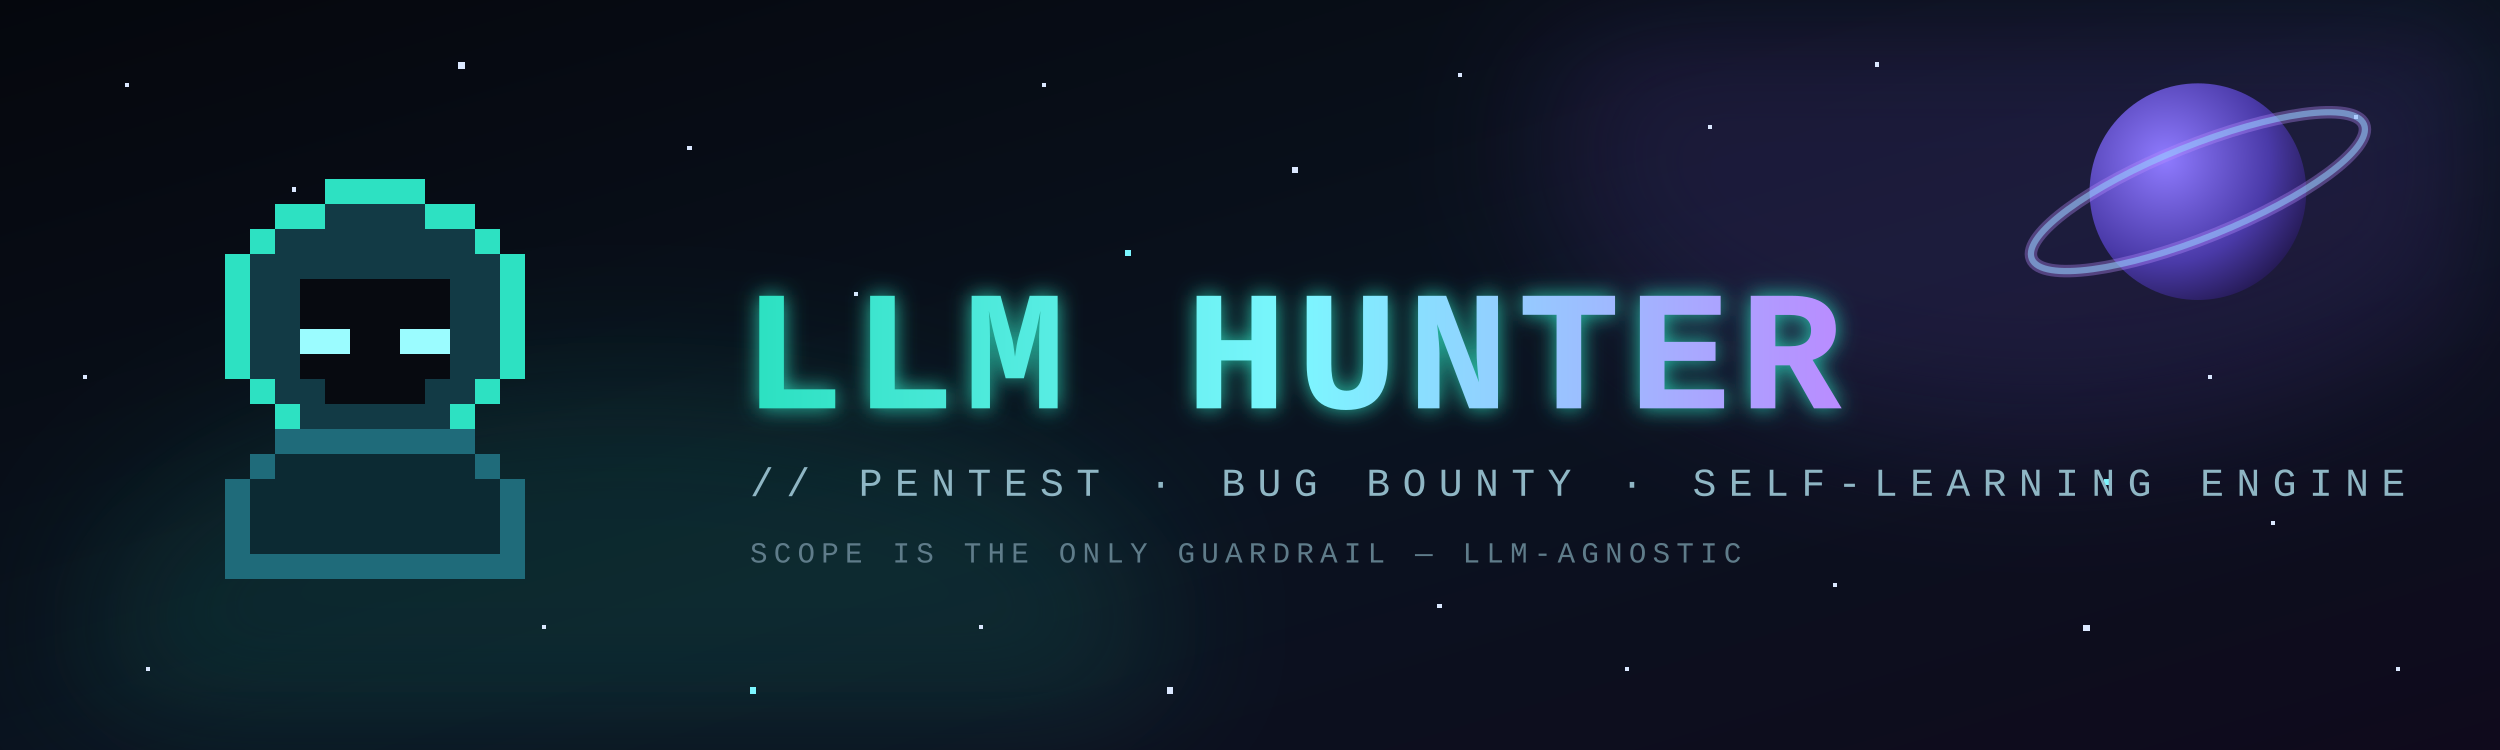
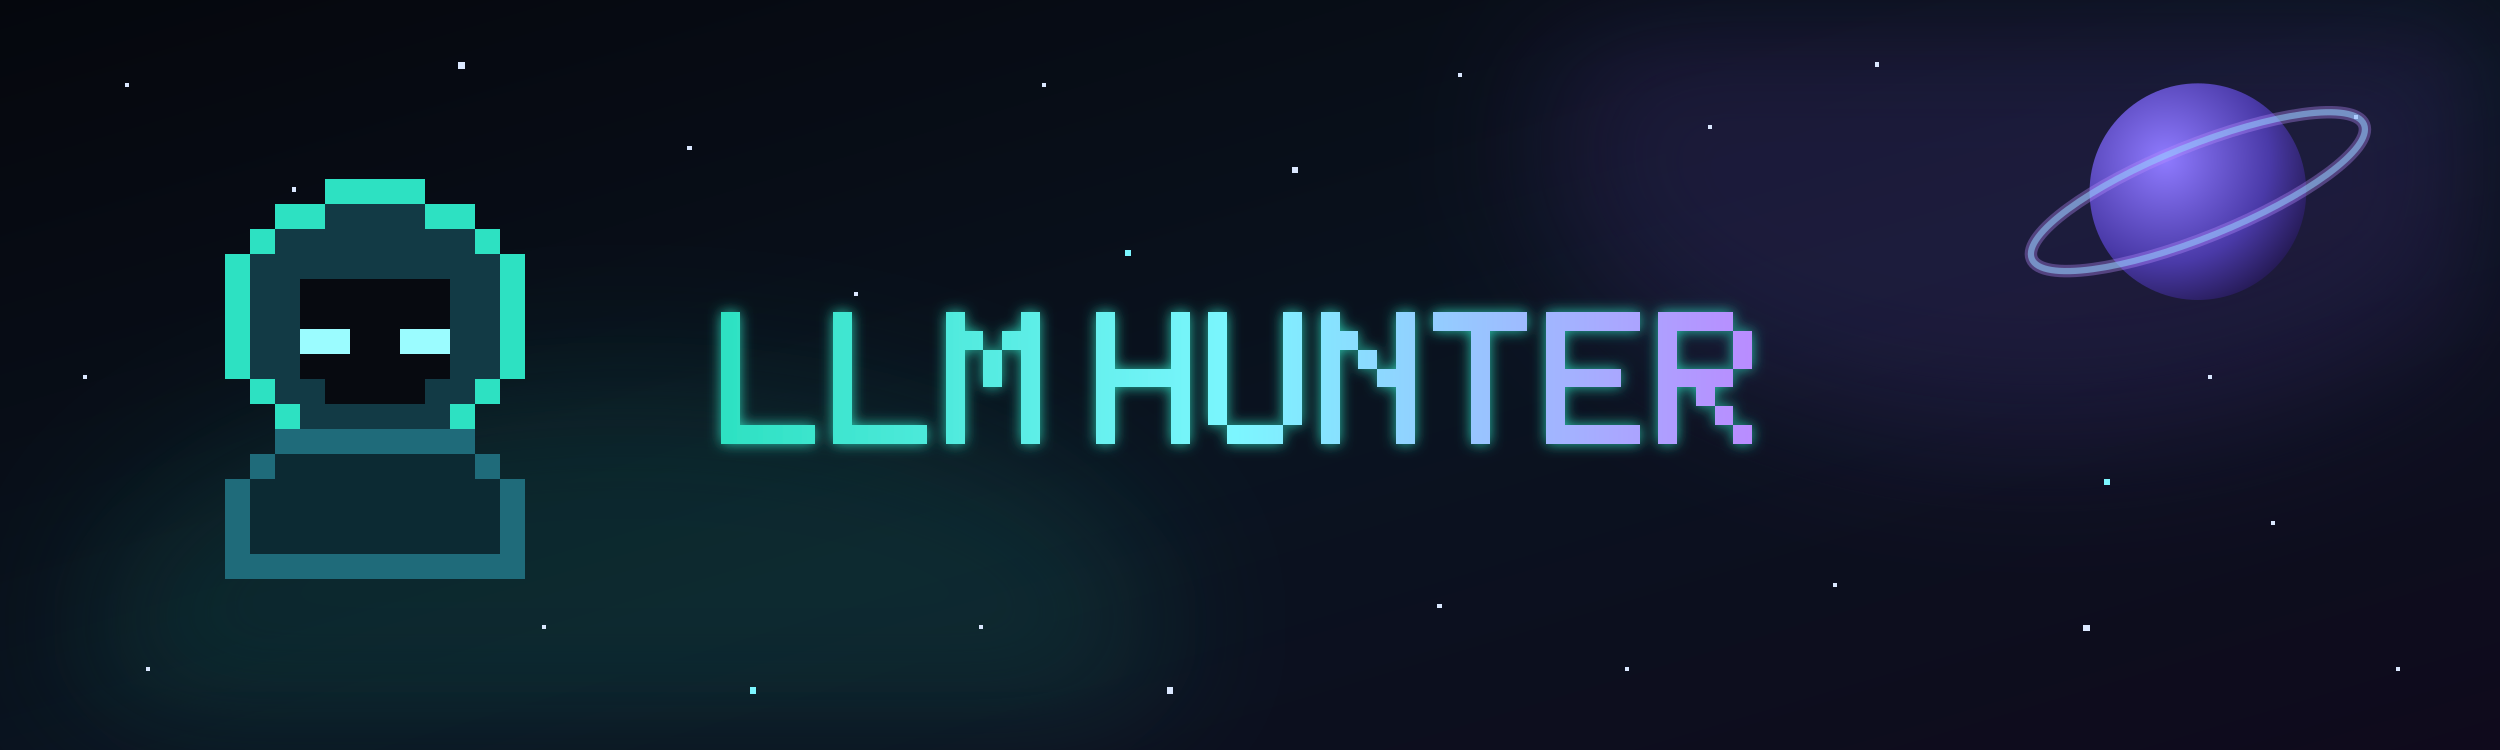
- <svg xmlns="http://www.w3.org/2000/svg" viewBox="0 0 1200 360" width="1200" height="360" font-family="'Courier New', ui-monospace, monospace" role="img" aria-label="LLM Hunter — pentest and bug bounty engine">
+ <svg xmlns="http://www.w3.org/2000/svg" viewBox="0 0 1200 360" width="1200" height="360" role="img" aria-label="LLM Hunter">
  <defs>
    <linearGradient id="space" x1="0" y1="0" x2="1" y2="1">
      <stop offset="0" stop-color="#05070d" />
      <stop offset="0.55" stop-color="#0a1320" />
      <stop offset="1" stop-color="#0f0a1c" />
    </linearGradient>
-     <linearGradient id="title" x1="0" y1="0" x2="1" y2="0">
+     <linearGradient id="title" gradientUnits="userSpaceOnUse" x1="346" y1="0" x2="841" y2="0">
      <stop offset="0" stop-color="#2de1c2" />
      <stop offset="0.5" stop-color="#7cf6ff" />
      <stop offset="1" stop-color="#b98cff" />
    </linearGradient>
    <radialGradient id="planet" cx="0.35" cy="0.35" r="0.8">
      <stop offset="0" stop-color="#8f7bff" />
      <stop offset="0.6" stop-color="#4a3aa8" />
      <stop offset="1" stop-color="#180f38" />
    </radialGradient>
    <filter id="soft" x="-60%" y="-60%" width="220%" height="220%">
      <feGaussianBlur stdDeviation="34" />
    </filter>
-     <filter id="glow" x="-80%" y="-80%" width="260%" height="260%">
-       <feGaussianBlur stdDeviation="5" />
-     </filter>
    <filter id="eyeglow" x="-150%" y="-150%" width="400%" height="400%">
      <feGaussianBlur stdDeviation="4" />
+     </filter>
+     <filter id="pixglow" x="-30%" y="-30%" width="160%" height="160%">
+       <feGaussianBlur in="SourceAlpha" stdDeviation="3.2" result="b" />
+       <feFlood flood-color="#2de1c2" flood-opacity="0.85" result="c" />
+       <feComposite in="c" in2="b" operator="in" result="g" />
+       <feMerge>
+         <feMergeNode in="g" />
+         <feMergeNode in="SourceGraphic" />
+       </feMerge>
    </filter>
  </defs>
  <rect width="1200" height="360" fill="url(#space)" />
  <ellipse cx="300" cy="300" rx="260" ry="120" fill="#137a6b" opacity="0.22" filter="url(#soft)" />
  <ellipse cx="980" cy="70" rx="240" ry="140" fill="#5b3aa0" opacity="0.22" filter="url(#soft)" />
  <g fill="#dbe8ff" shape-rendering="crispEdges">
    <rect x="60" y="40" width="2" height="2" />
    <rect x="140" y="90" width="2" height="2" />
    <rect x="220" y="30" width="3" height="3" />
    <rect x="330" y="70" width="2" height="2" />
    <rect x="500" y="40" width="2" height="2" />
    <rect x="620" y="80" width="3" height="3" />
    <rect x="700" y="35" width="2" height="2" />
    <rect x="820" y="60" width="2" height="2" />
    <rect x="900" y="30" width="2" height="2" />
    <rect x="1130" y="55" width="2" height="2" />
    <rect x="40" y="180" width="2" height="2" />
    <rect x="120" y="250" width="3" height="3" />
    <rect x="70" y="320" width="2" height="2" />
    <rect x="260" y="300" width="2" height="2" />
    <rect x="470" y="300" width="2" height="2" />
    <rect x="560" y="330" width="3" height="3" />
    <rect x="690" y="290" width="2" height="2" />
    <rect x="780" y="320" width="2" height="2" />
    <rect x="880" y="280" width="2" height="2" />
    <rect x="1000" y="300" width="3" height="3" />
    <rect x="1090" y="250" width="2" height="2" />
    <rect x="1150" y="320" width="2" height="2" />
    <rect x="410" y="140" width="2" height="2" />
    <rect x="1060" y="180" width="2" height="2" />
  </g>
  <g fill="#7cf6ff" shape-rendering="crispEdges">
    <rect x="180" y="150" width="3" height="3" />
    <rect x="540" y="120" width="3" height="3" />
    <rect x="1010" y="230" width="3" height="3" />
    <rect x="360" y="330" width="3" height="3" />
  </g>
  <circle cx="1055" cy="92" r="52" fill="url(#planet)" />
  <ellipse cx="1055" cy="92" rx="86" ry="22" fill="none" stroke="#7cf6ff" stroke-opacity="0.55" stroke-width="3" transform="rotate(-22 1055 92)" />
  <ellipse cx="1055" cy="92" rx="86" ry="22" fill="none" stroke="#b98cff" stroke-opacity="0.35" stroke-width="6" transform="rotate(-22 1055 92)" />
  <g transform="translate(96,86)" shape-rendering="crispEdges">
    <g filter="url(#eyeglow)" fill="#9bfcff">
      <rect x="48" y="72" width="24" height="12" />
      <rect x="96" y="72" width="24" height="12" />
    </g>
    <g fill="#2de1c2">
      <rect x="60" y="0" width="48" height="12" />
      <rect x="36" y="12" width="24" height="12" />
      <rect x="108" y="12" width="24" height="12" />
      <rect x="24" y="24" width="12" height="12" />
      <rect x="132" y="24" width="12" height="12" />
      <rect x="12" y="36" width="12" height="12" />
      <rect x="144" y="36" width="12" height="12" />
      <rect x="12" y="48" width="12" height="12" />
      <rect x="144" y="48" width="12" height="12" />
      <rect x="12" y="60" width="12" height="12" />
      <rect x="144" y="60" width="12" height="12" />
      <rect x="12" y="72" width="12" height="12" />
      <rect x="144" y="72" width="12" height="12" />
      <rect x="12" y="84" width="12" height="12" />
      <rect x="144" y="84" width="12" height="12" />
      <rect x="24" y="96" width="12" height="12" />
      <rect x="132" y="96" width="12" height="12" />
      <rect x="36" y="108" width="12" height="12" />
      <rect x="120" y="108" width="12" height="12" />
    </g>
    <g fill="#123a45">
      <rect x="60" y="12" width="48" height="12" />
      <rect x="36" y="24" width="96" height="12" />
      <rect x="24" y="36" width="120" height="12" />
      <rect x="24" y="48" width="24" height="12" />
      <rect x="120" y="48" width="24" height="12" />
      <rect x="24" y="60" width="24" height="12" />
      <rect x="120" y="60" width="24" height="12" />
      <rect x="24" y="72" width="24" height="12" />
      <rect x="120" y="72" width="24" height="12" />
      <rect x="24" y="84" width="24" height="12" />
      <rect x="120" y="84" width="24" height="12" />
      <rect x="36" y="96" width="24" height="12" />
      <rect x="108" y="96" width="24" height="12" />
      <rect x="48" y="108" width="72" height="12" />
    </g>
    <g fill="#070a10">
      <rect x="48" y="48" width="72" height="12" />
      <rect x="48" y="60" width="72" height="12" />
-       <rect x="48" y="72" width="24" height="12" />
-       <rect x="96" y="72" width="24" height="12" />
      <rect x="72" y="72" width="24" height="12" />
      <rect x="48" y="84" width="72" height="12" />
      <rect x="60" y="96" width="48" height="12" />
    </g>
    <g fill="#9bfcff">
      <rect x="48" y="72" width="24" height="12" />
      <rect x="96" y="72" width="24" height="12" />
    </g>
    <g fill="#1f6b7a">
      <rect x="36" y="120" width="96" height="12" />
      <rect x="24" y="132" width="12" height="12" />
      <rect x="132" y="132" width="12" height="12" />
      <rect x="12" y="144" width="12" height="12" />
      <rect x="144" y="144" width="12" height="12" />
      <rect x="12" y="156" width="12" height="12" />
      <rect x="144" y="156" width="12" height="12" />
      <rect x="12" y="168" width="12" height="12" />
      <rect x="144" y="168" width="12" height="12" />
      <rect x="12" y="180" width="144" height="12" />
    </g>
    <g fill="#0c2a33">
      <rect x="36" y="132" width="96" height="12" />
      <rect x="24" y="144" width="120" height="12" />
      <rect x="24" y="156" width="120" height="12" />
      <rect x="24" y="168" width="120" height="12" />
    </g>
  </g>
-   <g>
-     <text x="356" y="196" font-size="82" font-weight="bold" letter-spacing="4" fill="#2de1c2" opacity="0.85" filter="url(#glow)">LLM HUNTER</text>
-     <text x="356" y="196" font-size="82" font-weight="bold" letter-spacing="4" fill="url(#title)">LLM HUNTER</text>
-   </g>
-   <text x="360" y="238" font-size="19" letter-spacing="6" fill="#8fb6c4">// PENTEST · BUG BOUNTY · SELF-LEARNING ENGINE</text>
-   <text x="360" y="270" font-size="14" letter-spacing="3" fill="#5f7c8a">SCOPE IS THE ONLY GUARDRAIL — LLM-AGNOSTIC</text>
+   <g fill="url(#title)" filter="url(#pixglow)" shape-rendering="crispEdges">
+     <rect x="346" y="150" width="9" height="9" />
+     <rect x="346" y="159" width="9" height="9" />
+     <rect x="346" y="168" width="9" height="9" />
+     <rect x="346" y="177" width="9" height="9" />
+     <rect x="346" y="186" width="9" height="9" />
+     <rect x="346" y="195" width="9" height="9" />
+     <rect x="346" y="204" width="45" height="9" />
+     <rect x="400" y="150" width="9" height="9" />
+     <rect x="400" y="159" width="9" height="9" />
+     <rect x="400" y="168" width="9" height="9" />
+     <rect x="400" y="177" width="9" height="9" />
+     <rect x="400" y="186" width="9" height="9" />
+     <rect x="400" y="195" width="9" height="9" />
+     <rect x="400" y="204" width="45" height="9" />
+     <rect x="454" y="150" width="9" height="9" />
+     <rect x="490" y="150" width="9" height="9" />
+     <rect x="454" y="159" width="18" height="9" />
+     <rect x="481" y="159" width="18" height="9" />
+     <rect x="454" y="168" width="9" height="9" />
+     <rect x="472" y="168" width="9" height="9" />
+     <rect x="490" y="168" width="9" height="9" />
+     <rect x="454" y="177" width="9" height="9" />
+     <rect x="472" y="177" width="9" height="9" />
+     <rect x="490" y="177" width="9" height="9" />
+     <rect x="454" y="186" width="9" height="9" />
+     <rect x="490" y="186" width="9" height="9" />
+     <rect x="454" y="195" width="9" height="9" />
+     <rect x="490" y="195" width="9" height="9" />
+     <rect x="454" y="204" width="9" height="9" />
+     <rect x="490" y="204" width="9" height="9" />
+     <rect x="526" y="150" width="9" height="9" />
+     <rect x="562" y="150" width="9" height="9" />
+     <rect x="526" y="159" width="9" height="9" />
+     <rect x="562" y="159" width="9" height="9" />
+     <rect x="526" y="168" width="9" height="9" />
+     <rect x="562" y="168" width="9" height="9" />
+     <rect x="526" y="177" width="45" height="9" />
+     <rect x="526" y="186" width="9" height="9" />
+     <rect x="562" y="186" width="9" height="9" />
+     <rect x="526" y="195" width="9" height="9" />
+     <rect x="562" y="195" width="9" height="9" />
+     <rect x="526" y="204" width="9" height="9" />
+     <rect x="562" y="204" width="9" height="9" />
+     <rect x="580" y="150" width="9" height="9" />
+     <rect x="616" y="150" width="9" height="9" />
+     <rect x="580" y="159" width="9" height="9" />
+     <rect x="616" y="159" width="9" height="9" />
+     <rect x="580" y="168" width="9" height="9" />
+     <rect x="616" y="168" width="9" height="9" />
+     <rect x="580" y="177" width="9" height="9" />
+     <rect x="616" y="177" width="9" height="9" />
+     <rect x="580" y="186" width="9" height="9" />
+     <rect x="616" y="186" width="9" height="9" />
+     <rect x="580" y="195" width="9" height="9" />
+     <rect x="616" y="195" width="9" height="9" />
+     <rect x="589" y="204" width="27" height="9" />
+     <rect x="634" y="150" width="9" height="9" />
+     <rect x="670" y="150" width="9" height="9" />
+     <rect x="634" y="159" width="18" height="9" />
+     <rect x="670" y="159" width="9" height="9" />
+     <rect x="634" y="168" width="9" height="9" />
+     <rect x="652" y="168" width="9" height="9" />
+     <rect x="670" y="168" width="9" height="9" />
+     <rect x="634" y="177" width="9" height="9" />
+     <rect x="661" y="177" width="18" height="9" />
+     <rect x="634" y="186" width="9" height="9" />
+     <rect x="670" y="186" width="9" height="9" />
+     <rect x="634" y="195" width="9" height="9" />
+     <rect x="670" y="195" width="9" height="9" />
+     <rect x="634" y="204" width="9" height="9" />
+     <rect x="670" y="204" width="9" height="9" />
+     <rect x="688" y="150" width="45" height="9" />
+     <rect x="706" y="159" width="9" height="9" />
+     <rect x="706" y="168" width="9" height="9" />
+     <rect x="706" y="177" width="9" height="9" />
+     <rect x="706" y="186" width="9" height="9" />
+     <rect x="706" y="195" width="9" height="9" />
+     <rect x="706" y="204" width="9" height="9" />
+     <rect x="742" y="150" width="45" height="9" />
+     <rect x="742" y="159" width="9" height="9" />
+     <rect x="742" y="168" width="9" height="9" />
+     <rect x="742" y="177" width="36" height="9" />
+     <rect x="742" y="186" width="9" height="9" />
+     <rect x="742" y="195" width="9" height="9" />
+     <rect x="742" y="204" width="45" height="9" />
+     <rect x="796" y="150" width="36" height="9" />
+     <rect x="796" y="159" width="9" height="9" />
+     <rect x="832" y="159" width="9" height="9" />
+     <rect x="796" y="168" width="9" height="9" />
+     <rect x="832" y="168" width="9" height="9" />
+     <rect x="796" y="177" width="36" height="9" />
+     <rect x="796" y="186" width="9" height="9" />
+     <rect x="814" y="186" width="9" height="9" />
+     <rect x="796" y="195" width="9" height="9" />
+     <rect x="823" y="195" width="9" height="9" />
+     <rect x="796" y="204" width="9" height="9" />
+     <rect x="832" y="204" width="9" height="9" />
+   </g>
</svg>
